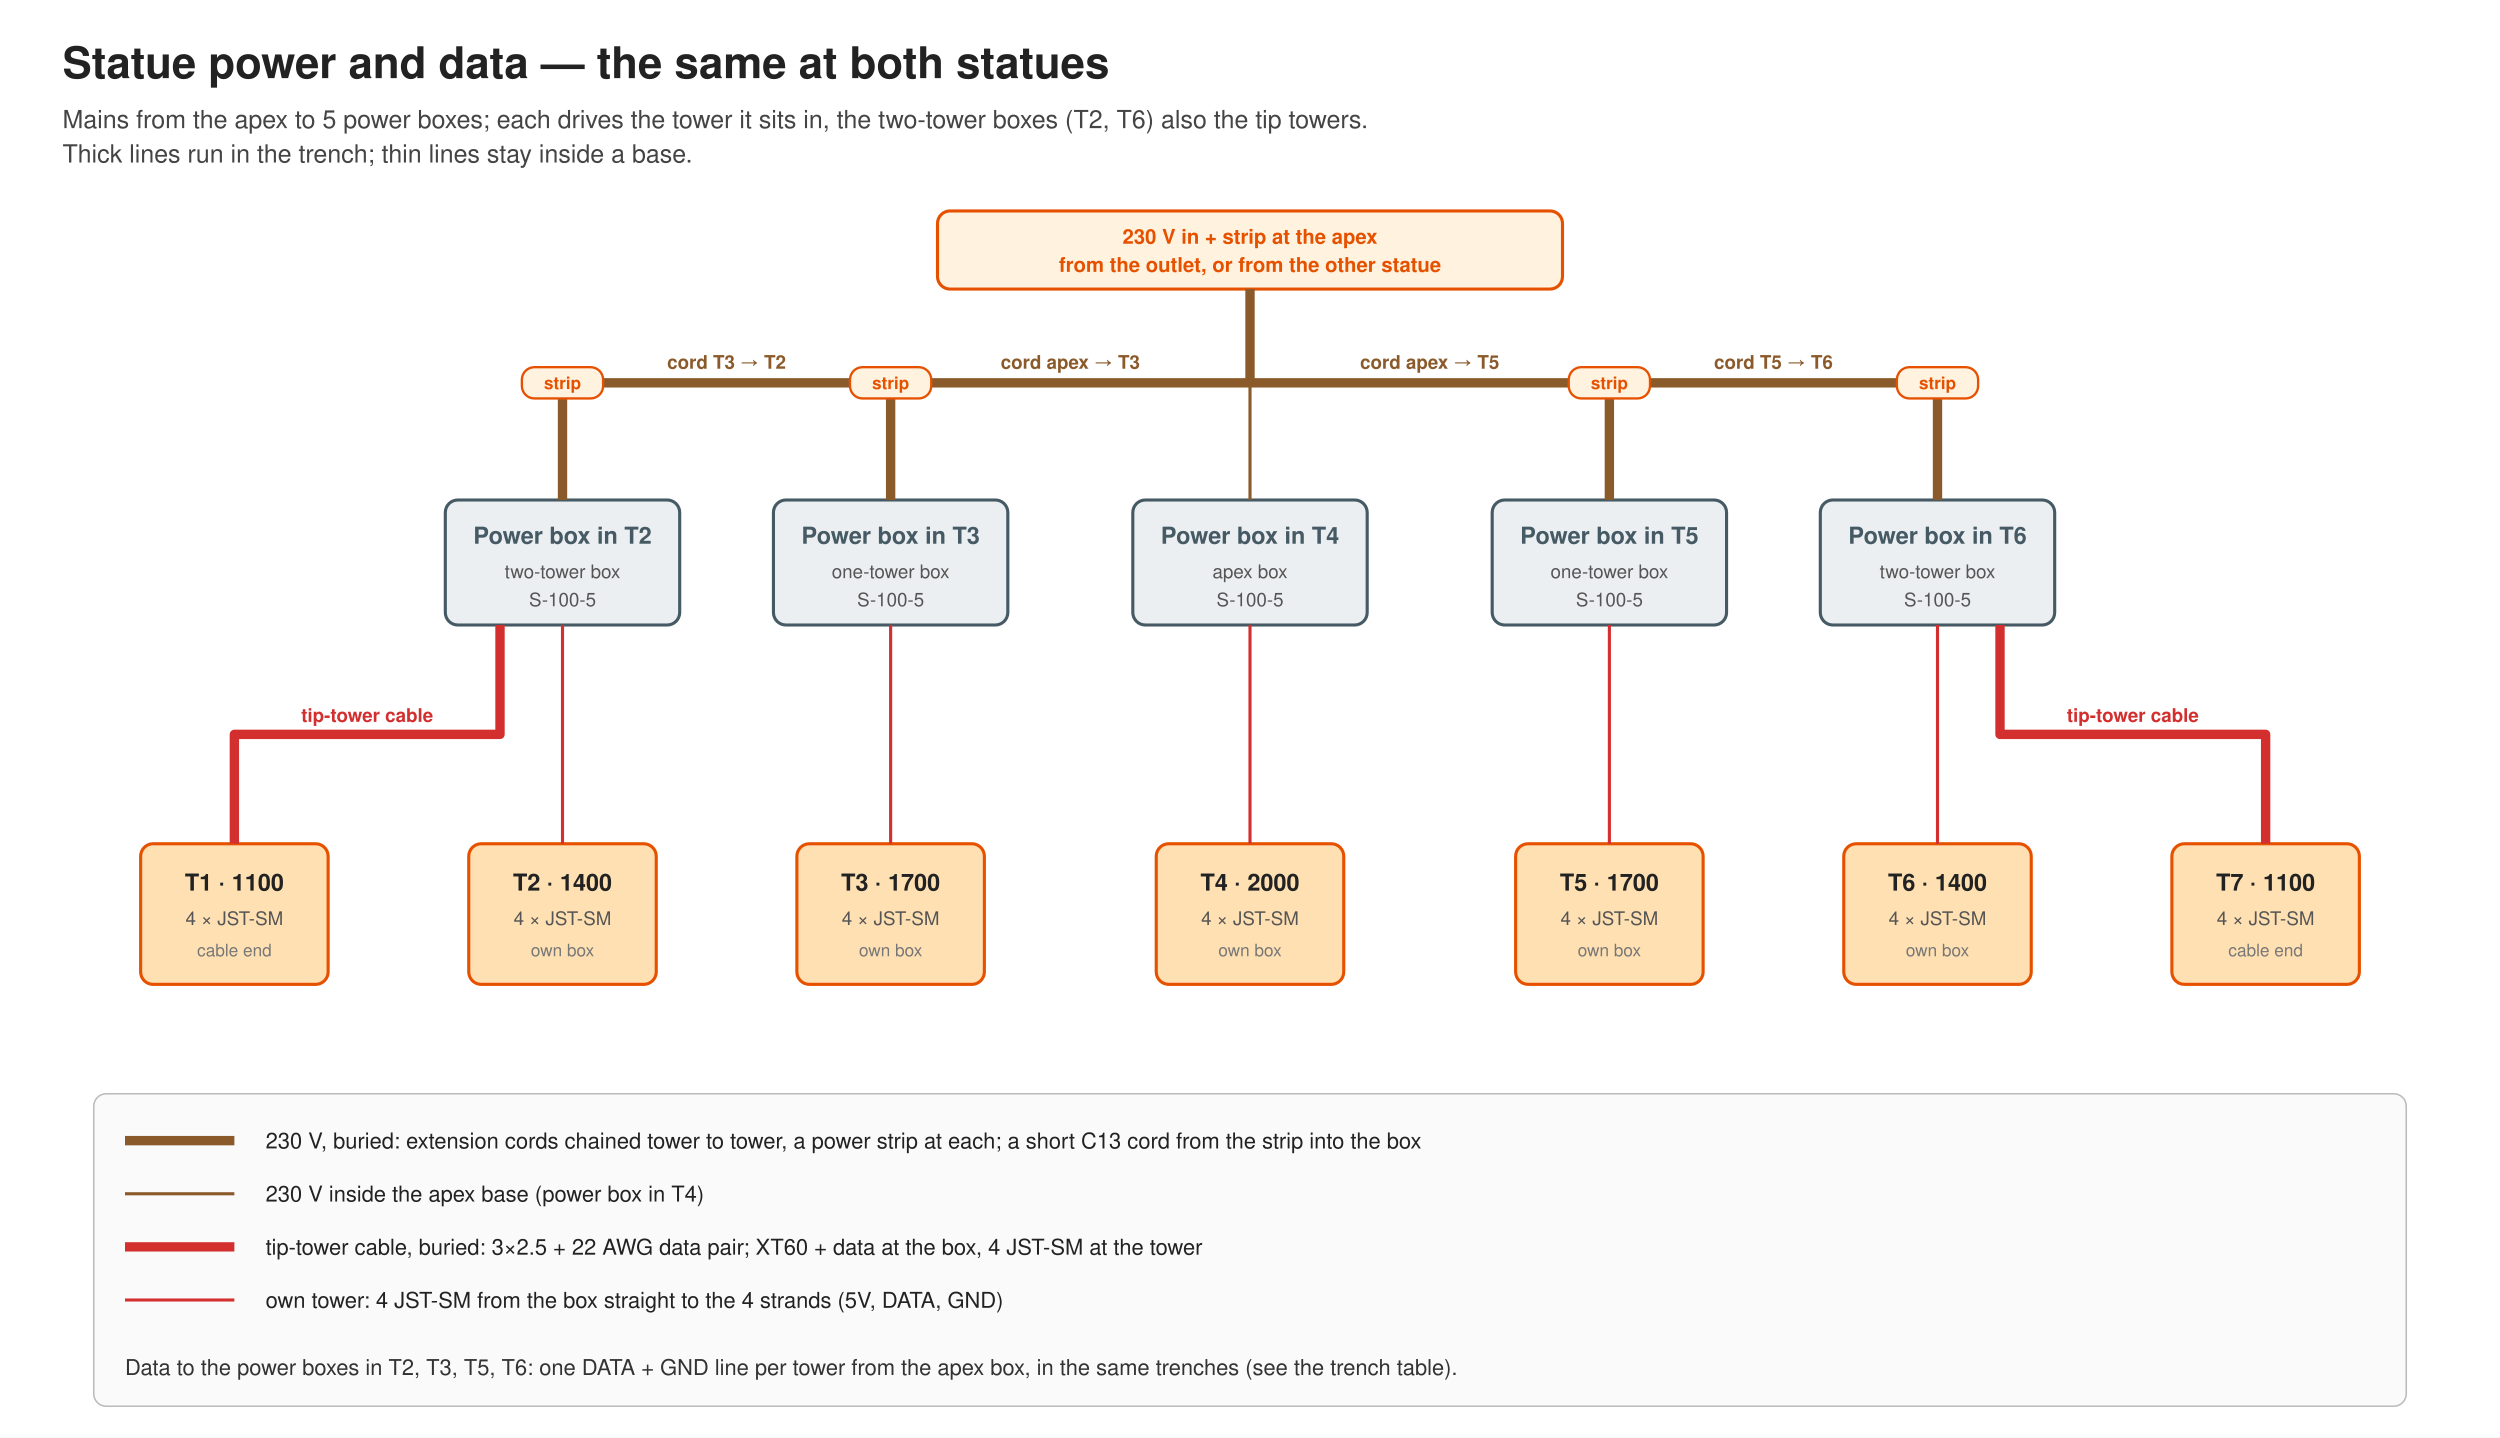
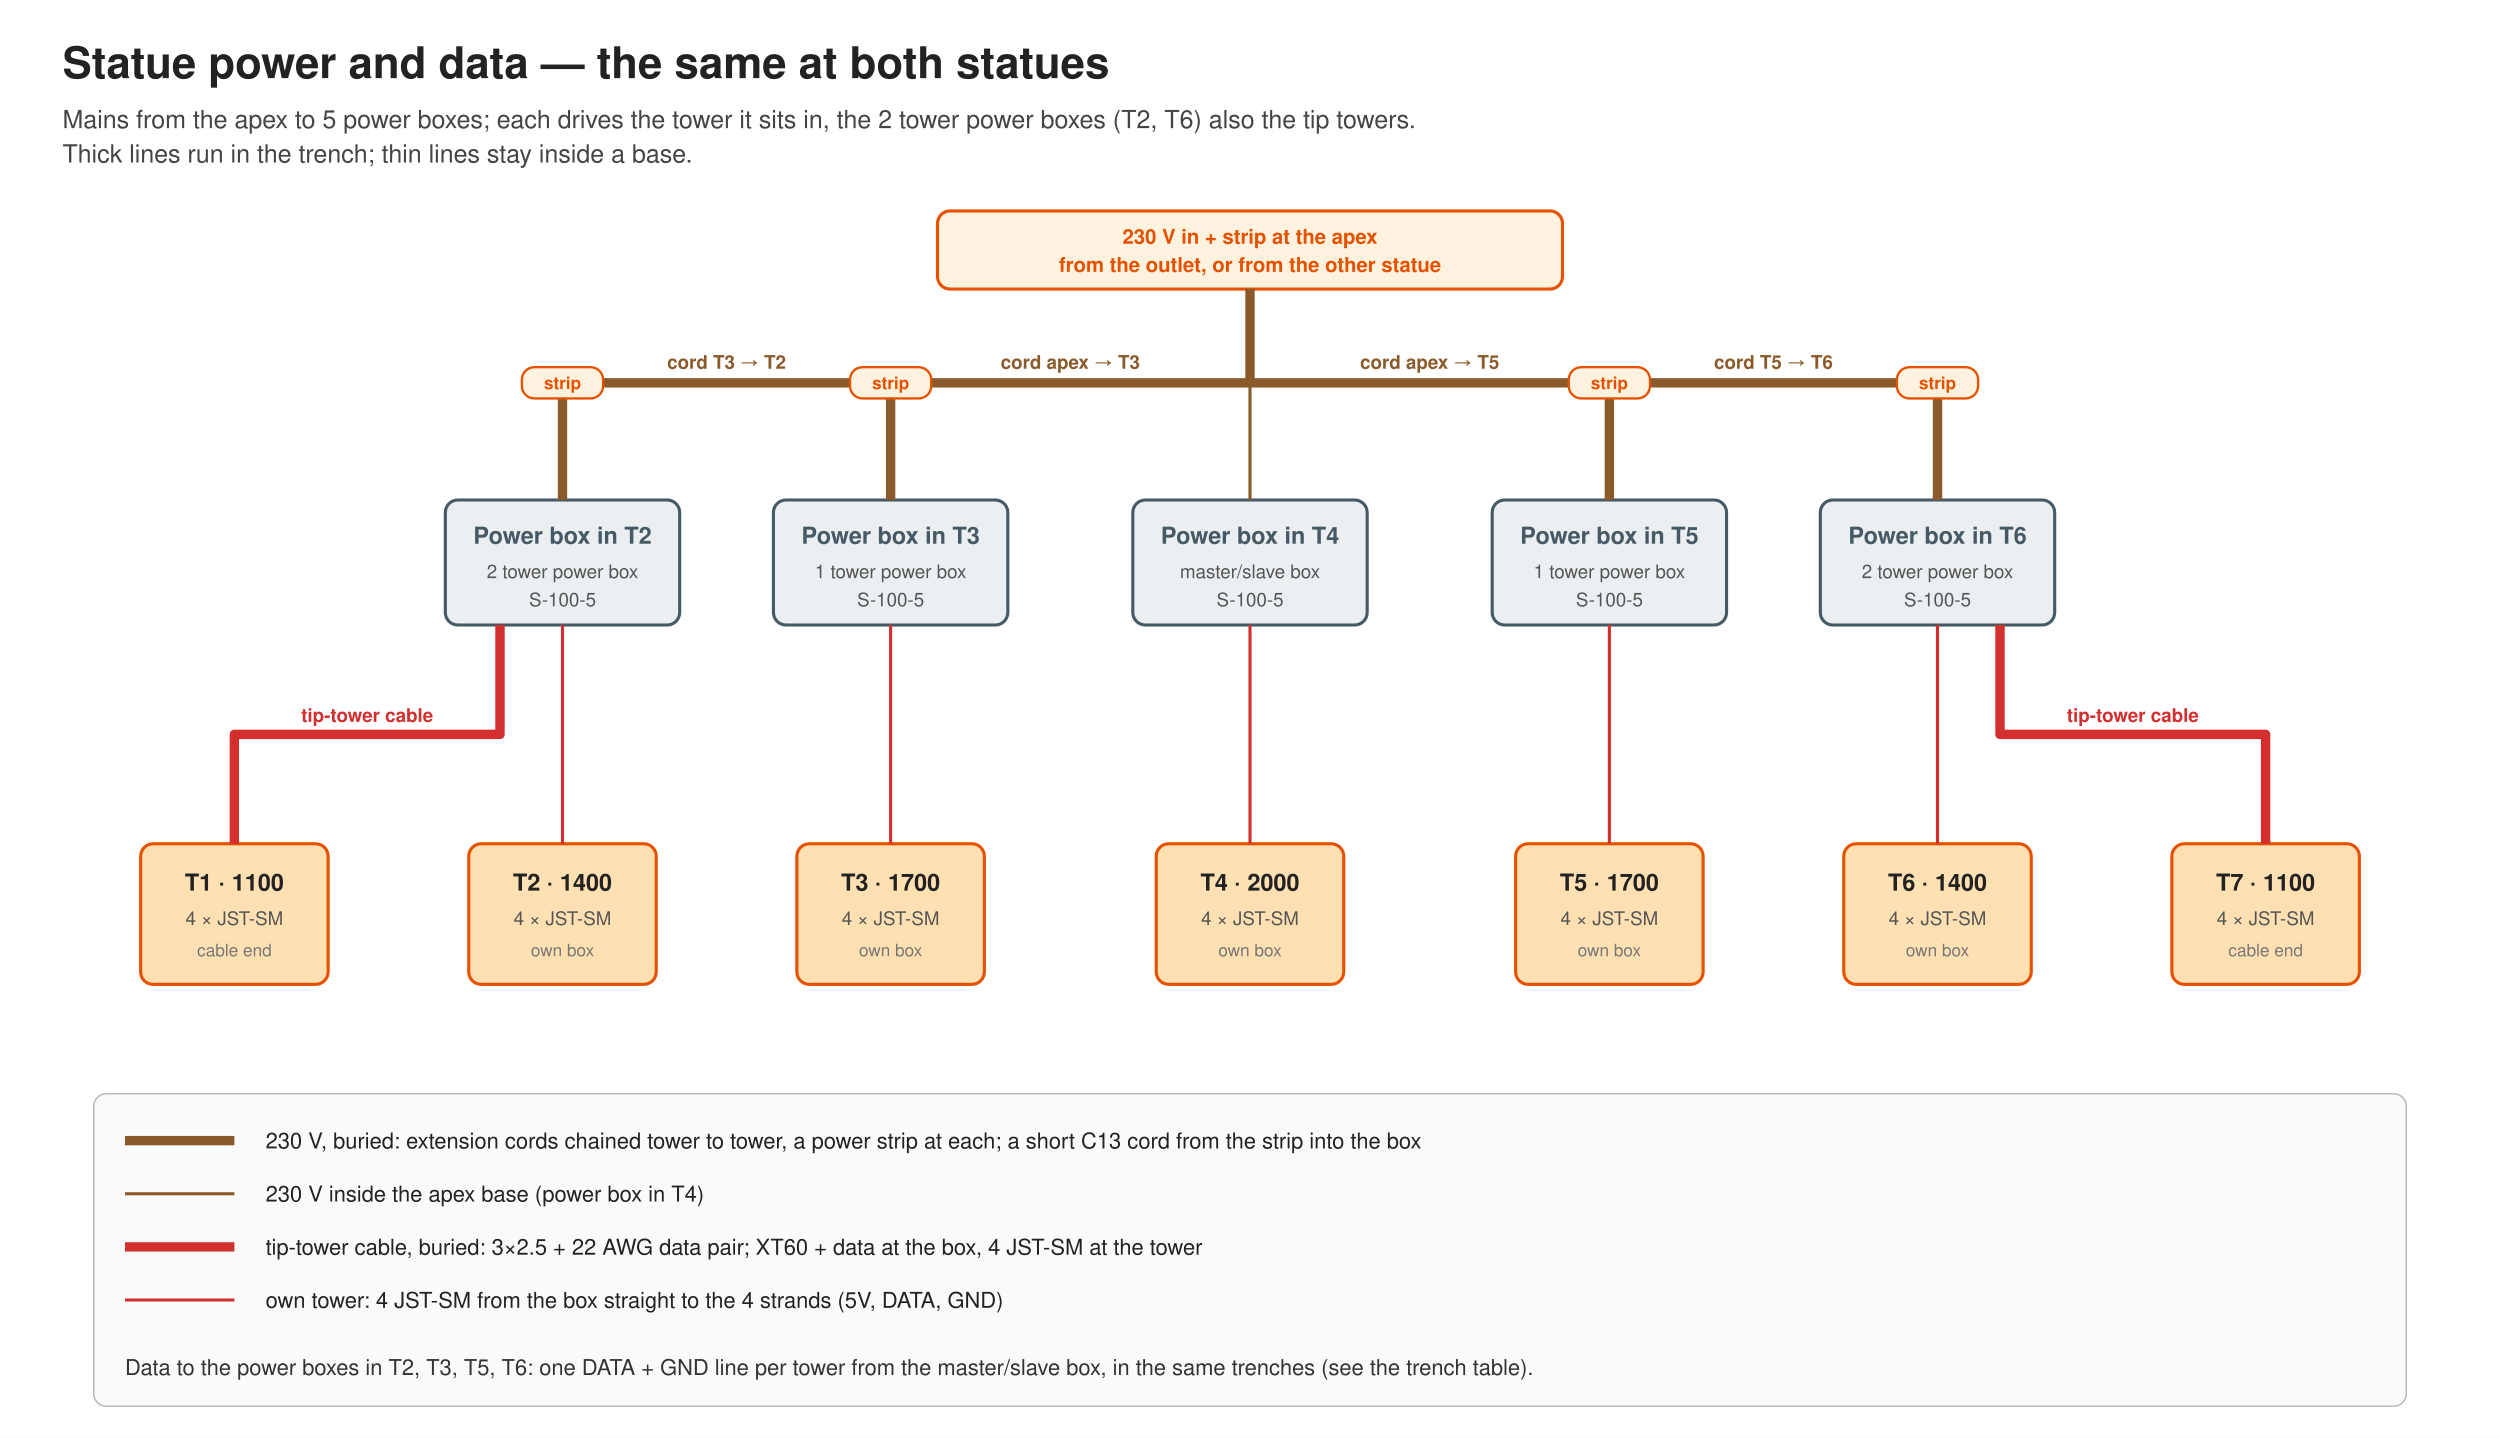
<svg xmlns="http://www.w3.org/2000/svg" width="1600" height="920" viewBox="0 0 1600 920">
  <rect x="0" y="0" width="1600" height="920" rx="0" fill="#ffffff" stroke="none" stroke-width="2" />
  <text x="40" y="50" font-family="Helvetica, Arial, sans-serif" font-size="28" text-anchor="start" font-weight="bold" fill="#222">Statue power and data — the same at both statues</text>
-   <text x="40" y="82" font-family="Helvetica, Arial, sans-serif" font-size="16" text-anchor="start" font-weight="normal" fill="#444">Mains from the apex to 5 power boxes; each drives the tower it sits in, the two-tower boxes (T2, T6) also the tip towers.</text>
+   <text x="40" y="82" font-family="Helvetica, Arial, sans-serif" font-size="16" text-anchor="start" font-weight="normal" fill="#444">Mains from the apex to 5 power boxes; each drives the tower it sits in, the 2 tower power boxes (T2, T6) also the tip towers.</text>
  <text x="40" y="104" font-family="Helvetica, Arial, sans-serif" font-size="16" text-anchor="start" font-weight="normal" fill="#444">Thick lines run in the trench; thin lines stay inside a base.</text>
  <rect x="90" y="540" width="120" height="90" rx="8" fill="#ffe0b2" stroke="#e65100" stroke-width="2" />
  <text x="150" y="570" font-family="Helvetica, Arial, sans-serif" font-size="15" text-anchor="middle" font-weight="bold" fill="#222">T1 · 1100</text>
  <text x="150" y="592" font-family="Helvetica, Arial, sans-serif" font-size="12" text-anchor="middle" font-weight="normal" fill="#555">4 × JST-SM</text>
  <text x="150" y="612" font-family="Helvetica, Arial, sans-serif" font-size="11" text-anchor="middle" font-weight="normal" fill="#777">cable end</text>
  <rect x="300" y="540" width="120" height="90" rx="8" fill="#ffe0b2" stroke="#e65100" stroke-width="2" />
  <text x="360" y="570" font-family="Helvetica, Arial, sans-serif" font-size="15" text-anchor="middle" font-weight="bold" fill="#222">T2 · 1400</text>
  <text x="360" y="592" font-family="Helvetica, Arial, sans-serif" font-size="12" text-anchor="middle" font-weight="normal" fill="#555">4 × JST-SM</text>
  <text x="360" y="612" font-family="Helvetica, Arial, sans-serif" font-size="11" text-anchor="middle" font-weight="normal" fill="#777">own box</text>
  <rect x="510" y="540" width="120" height="90" rx="8" fill="#ffe0b2" stroke="#e65100" stroke-width="2" />
  <text x="570" y="570" font-family="Helvetica, Arial, sans-serif" font-size="15" text-anchor="middle" font-weight="bold" fill="#222">T3 · 1700</text>
  <text x="570" y="592" font-family="Helvetica, Arial, sans-serif" font-size="12" text-anchor="middle" font-weight="normal" fill="#555">4 × JST-SM</text>
  <text x="570" y="612" font-family="Helvetica, Arial, sans-serif" font-size="11" text-anchor="middle" font-weight="normal" fill="#777">own box</text>
  <rect x="740" y="540" width="120" height="90" rx="8" fill="#ffe0b2" stroke="#e65100" stroke-width="2" />
  <text x="800" y="570" font-family="Helvetica, Arial, sans-serif" font-size="15" text-anchor="middle" font-weight="bold" fill="#222">T4 · 2000</text>
  <text x="800" y="592" font-family="Helvetica, Arial, sans-serif" font-size="12" text-anchor="middle" font-weight="normal" fill="#555">4 × JST-SM</text>
  <text x="800" y="612" font-family="Helvetica, Arial, sans-serif" font-size="11" text-anchor="middle" font-weight="normal" fill="#777">own box</text>
  <rect x="970" y="540" width="120" height="90" rx="8" fill="#ffe0b2" stroke="#e65100" stroke-width="2" />
  <text x="1030" y="570" font-family="Helvetica, Arial, sans-serif" font-size="15" text-anchor="middle" font-weight="bold" fill="#222">T5 · 1700</text>
  <text x="1030" y="592" font-family="Helvetica, Arial, sans-serif" font-size="12" text-anchor="middle" font-weight="normal" fill="#555">4 × JST-SM</text>
  <text x="1030" y="612" font-family="Helvetica, Arial, sans-serif" font-size="11" text-anchor="middle" font-weight="normal" fill="#777">own box</text>
  <rect x="1180" y="540" width="120" height="90" rx="8" fill="#ffe0b2" stroke="#e65100" stroke-width="2" />
  <text x="1240" y="570" font-family="Helvetica, Arial, sans-serif" font-size="15" text-anchor="middle" font-weight="bold" fill="#222">T6 · 1400</text>
  <text x="1240" y="592" font-family="Helvetica, Arial, sans-serif" font-size="12" text-anchor="middle" font-weight="normal" fill="#555">4 × JST-SM</text>
  <text x="1240" y="612" font-family="Helvetica, Arial, sans-serif" font-size="11" text-anchor="middle" font-weight="normal" fill="#777">own box</text>
  <rect x="1390" y="540" width="120" height="90" rx="8" fill="#ffe0b2" stroke="#e65100" stroke-width="2" />
  <text x="1450" y="570" font-family="Helvetica, Arial, sans-serif" font-size="15" text-anchor="middle" font-weight="bold" fill="#222">T7 · 1100</text>
  <text x="1450" y="592" font-family="Helvetica, Arial, sans-serif" font-size="12" text-anchor="middle" font-weight="normal" fill="#555">4 × JST-SM</text>
  <text x="1450" y="612" font-family="Helvetica, Arial, sans-serif" font-size="11" text-anchor="middle" font-weight="normal" fill="#777">cable end</text>
  <rect x="285" y="320" width="150" height="80" rx="8" fill="#eceff1" stroke="#455a64" stroke-width="2" />
  <text x="360" y="348" font-family="Helvetica, Arial, sans-serif" font-size="15" text-anchor="middle" font-weight="bold" fill="#455a64">Power box in T2</text>
-   <text x="360" y="370" font-family="Helvetica, Arial, sans-serif" font-size="12" text-anchor="middle" font-weight="normal" fill="#555">two-tower box</text>
+   <text x="360" y="370" font-family="Helvetica, Arial, sans-serif" font-size="12" text-anchor="middle" font-weight="normal" fill="#555">2 tower power box</text>
  <text x="360" y="388" font-family="Helvetica, Arial, sans-serif" font-size="12" text-anchor="middle" font-weight="normal" fill="#555">S-100-5</text>
  <rect x="495" y="320" width="150" height="80" rx="8" fill="#eceff1" stroke="#455a64" stroke-width="2" />
  <text x="570" y="348" font-family="Helvetica, Arial, sans-serif" font-size="15" text-anchor="middle" font-weight="bold" fill="#455a64">Power box in T3</text>
-   <text x="570" y="370" font-family="Helvetica, Arial, sans-serif" font-size="12" text-anchor="middle" font-weight="normal" fill="#555">one-tower box</text>
+   <text x="570" y="370" font-family="Helvetica, Arial, sans-serif" font-size="12" text-anchor="middle" font-weight="normal" fill="#555">1 tower power box</text>
  <text x="570" y="388" font-family="Helvetica, Arial, sans-serif" font-size="12" text-anchor="middle" font-weight="normal" fill="#555">S-100-5</text>
  <rect x="725" y="320" width="150" height="80" rx="8" fill="#eceff1" stroke="#455a64" stroke-width="2" />
  <text x="800" y="348" font-family="Helvetica, Arial, sans-serif" font-size="15" text-anchor="middle" font-weight="bold" fill="#455a64">Power box in T4</text>
-   <text x="800" y="370" font-family="Helvetica, Arial, sans-serif" font-size="12" text-anchor="middle" font-weight="normal" fill="#555">apex box</text>
+   <text x="800" y="370" font-family="Helvetica, Arial, sans-serif" font-size="12" text-anchor="middle" font-weight="normal" fill="#555">master/slave box</text>
  <text x="800" y="388" font-family="Helvetica, Arial, sans-serif" font-size="12" text-anchor="middle" font-weight="normal" fill="#555">S-100-5</text>
  <rect x="955" y="320" width="150" height="80" rx="8" fill="#eceff1" stroke="#455a64" stroke-width="2" />
  <text x="1030" y="348" font-family="Helvetica, Arial, sans-serif" font-size="15" text-anchor="middle" font-weight="bold" fill="#455a64">Power box in T5</text>
-   <text x="1030" y="370" font-family="Helvetica, Arial, sans-serif" font-size="12" text-anchor="middle" font-weight="normal" fill="#555">one-tower box</text>
+   <text x="1030" y="370" font-family="Helvetica, Arial, sans-serif" font-size="12" text-anchor="middle" font-weight="normal" fill="#555">1 tower power box</text>
  <text x="1030" y="388" font-family="Helvetica, Arial, sans-serif" font-size="12" text-anchor="middle" font-weight="normal" fill="#555">S-100-5</text>
  <rect x="1165" y="320" width="150" height="80" rx="8" fill="#eceff1" stroke="#455a64" stroke-width="2" />
  <text x="1240" y="348" font-family="Helvetica, Arial, sans-serif" font-size="15" text-anchor="middle" font-weight="bold" fill="#455a64">Power box in T6</text>
-   <text x="1240" y="370" font-family="Helvetica, Arial, sans-serif" font-size="12" text-anchor="middle" font-weight="normal" fill="#555">two-tower box</text>
+   <text x="1240" y="370" font-family="Helvetica, Arial, sans-serif" font-size="12" text-anchor="middle" font-weight="normal" fill="#555">2 tower power box</text>
  <text x="1240" y="388" font-family="Helvetica, Arial, sans-serif" font-size="12" text-anchor="middle" font-weight="normal" fill="#555">S-100-5</text>
  <rect x="600" y="135" width="400" height="50" rx="8" fill="#fff3e0" stroke="#e65100" stroke-width="2" />
  <text x="800" y="156" font-family="Helvetica, Arial, sans-serif" font-size="13" text-anchor="middle" font-weight="bold" fill="#e65100">230 V in + strip at the apex</text>
  <text x="800" y="174" font-family="Helvetica, Arial, sans-serif" font-size="13" text-anchor="middle" font-weight="bold" fill="#e65100">from the outlet, or from the other statue</text>
  <polyline points="800,185 800,320" fill="none" stroke="#8b5a2b" stroke-width="2" stroke-linejoin="round" />
  <polyline points="800,185 800,245" fill="none" stroke="#8b5a2b" stroke-width="6" stroke-linejoin="round" />
  <polyline points="360,245 1240,245" fill="none" stroke="#8b5a2b" stroke-width="6" stroke-linejoin="round" />
  <polyline points="360,245 360,320" fill="none" stroke="#8b5a2b" stroke-width="6" stroke-linejoin="round" />
  <rect x="334" y="235" width="52" height="20" rx="8" fill="#fff3e0" stroke="#e65100" stroke-width="1.5" />
  <text x="360" y="249" font-family="Helvetica, Arial, sans-serif" font-size="11" text-anchor="middle" font-weight="bold" fill="#e65100">strip</text>
  <polyline points="570,245 570,320" fill="none" stroke="#8b5a2b" stroke-width="6" stroke-linejoin="round" />
  <rect x="544" y="235" width="52" height="20" rx="8" fill="#fff3e0" stroke="#e65100" stroke-width="1.5" />
  <text x="570" y="249" font-family="Helvetica, Arial, sans-serif" font-size="11" text-anchor="middle" font-weight="bold" fill="#e65100">strip</text>
  <polyline points="1030,245 1030,320" fill="none" stroke="#8b5a2b" stroke-width="6" stroke-linejoin="round" />
  <rect x="1004" y="235" width="52" height="20" rx="8" fill="#fff3e0" stroke="#e65100" stroke-width="1.5" />
  <text x="1030" y="249" font-family="Helvetica, Arial, sans-serif" font-size="11" text-anchor="middle" font-weight="bold" fill="#e65100">strip</text>
  <polyline points="1240,245 1240,320" fill="none" stroke="#8b5a2b" stroke-width="6" stroke-linejoin="round" />
  <rect x="1214" y="235" width="52" height="20" rx="8" fill="#fff3e0" stroke="#e65100" stroke-width="1.5" />
  <text x="1240" y="249" font-family="Helvetica, Arial, sans-serif" font-size="11" text-anchor="middle" font-weight="bold" fill="#e65100">strip</text>
  <text x="685.0" y="236" font-family="Helvetica, Arial, sans-serif" font-size="12" text-anchor="middle" font-weight="bold" fill="#8b5a2b">cord apex → T3</text>
  <text x="465.0" y="236" font-family="Helvetica, Arial, sans-serif" font-size="12" text-anchor="middle" font-weight="bold" fill="#8b5a2b">cord T3 → T2</text>
  <text x="915.0" y="236" font-family="Helvetica, Arial, sans-serif" font-size="12" text-anchor="middle" font-weight="bold" fill="#8b5a2b">cord apex → T5</text>
  <text x="1135.0" y="236" font-family="Helvetica, Arial, sans-serif" font-size="12" text-anchor="middle" font-weight="bold" fill="#8b5a2b">cord T5 → T6</text>
  <polyline points="360,400 360,540" fill="none" stroke="#d32f2f" stroke-width="2" stroke-linejoin="round" />
  <polyline points="320,400 320,470 150,470 150,540" fill="none" stroke="#d32f2f" stroke-width="6" stroke-linejoin="round" />
  <text x="235.0" y="462" font-family="Helvetica, Arial, sans-serif" font-size="12" text-anchor="middle" font-weight="bold" fill="#d32f2f">tip-tower cable</text>
  <polyline points="570,400 570,540" fill="none" stroke="#d32f2f" stroke-width="2" stroke-linejoin="round" />
  <polyline points="800,400 800,540" fill="none" stroke="#d32f2f" stroke-width="2" stroke-linejoin="round" />
  <polyline points="1030,400 1030,540" fill="none" stroke="#d32f2f" stroke-width="2" stroke-linejoin="round" />
  <polyline points="1240,400 1240,540" fill="none" stroke="#d32f2f" stroke-width="2" stroke-linejoin="round" />
  <polyline points="1280,400 1280,470 1450,470 1450,540" fill="none" stroke="#d32f2f" stroke-width="6" stroke-linejoin="round" />
  <text x="1365.0" y="462" font-family="Helvetica, Arial, sans-serif" font-size="12" text-anchor="middle" font-weight="bold" fill="#d32f2f">tip-tower cable</text>
  <rect x="60" y="700" width="1480" height="200" rx="8" fill="#fafafa" stroke="#bbb" stroke-width="1" />
  <polyline points="80,730 150,730" fill="none" stroke="#8b5a2b" stroke-width="6" stroke-linejoin="round" />
  <text x="170" y="735" font-family="Helvetica, Arial, sans-serif" font-size="14" text-anchor="start" font-weight="normal" fill="#222">230 V, buried: extension cords chained tower to tower, a power strip at each; a short C13 cord from the strip into the box</text>
  <polyline points="80,764 150,764" fill="none" stroke="#8b5a2b" stroke-width="2" stroke-linejoin="round" />
  <text x="170" y="769" font-family="Helvetica, Arial, sans-serif" font-size="14" text-anchor="start" font-weight="normal" fill="#222">230 V inside the apex base (power box in T4)</text>
  <polyline points="80,798 150,798" fill="none" stroke="#d32f2f" stroke-width="6" stroke-linejoin="round" />
  <text x="170" y="803" font-family="Helvetica, Arial, sans-serif" font-size="14" text-anchor="start" font-weight="normal" fill="#222">tip-tower cable, buried: 3×2.5 + 22 AWG data pair; XT60 + data at the box, 4 JST-SM at the tower</text>
  <polyline points="80,832 150,832" fill="none" stroke="#d32f2f" stroke-width="2" stroke-linejoin="round" />
  <text x="170" y="837" font-family="Helvetica, Arial, sans-serif" font-size="14" text-anchor="start" font-weight="normal" fill="#222">own tower: 4 JST-SM from the box straight to the 4 strands (5V, DATA, GND)</text>
-   <text x="80" y="880" font-family="Helvetica, Arial, sans-serif" font-size="14" text-anchor="start" font-weight="normal" fill="#333">Data to the power boxes in T2, T3, T5, T6: one DATA + GND line per tower from the apex box, in the same trenches (see the trench table).</text>
+   <text x="80" y="880" font-family="Helvetica, Arial, sans-serif" font-size="14" text-anchor="start" font-weight="normal" fill="#333">Data to the power boxes in T2, T3, T5, T6: one DATA + GND line per tower from the master/slave box, in the same trenches (see the trench table).</text>
</svg>
